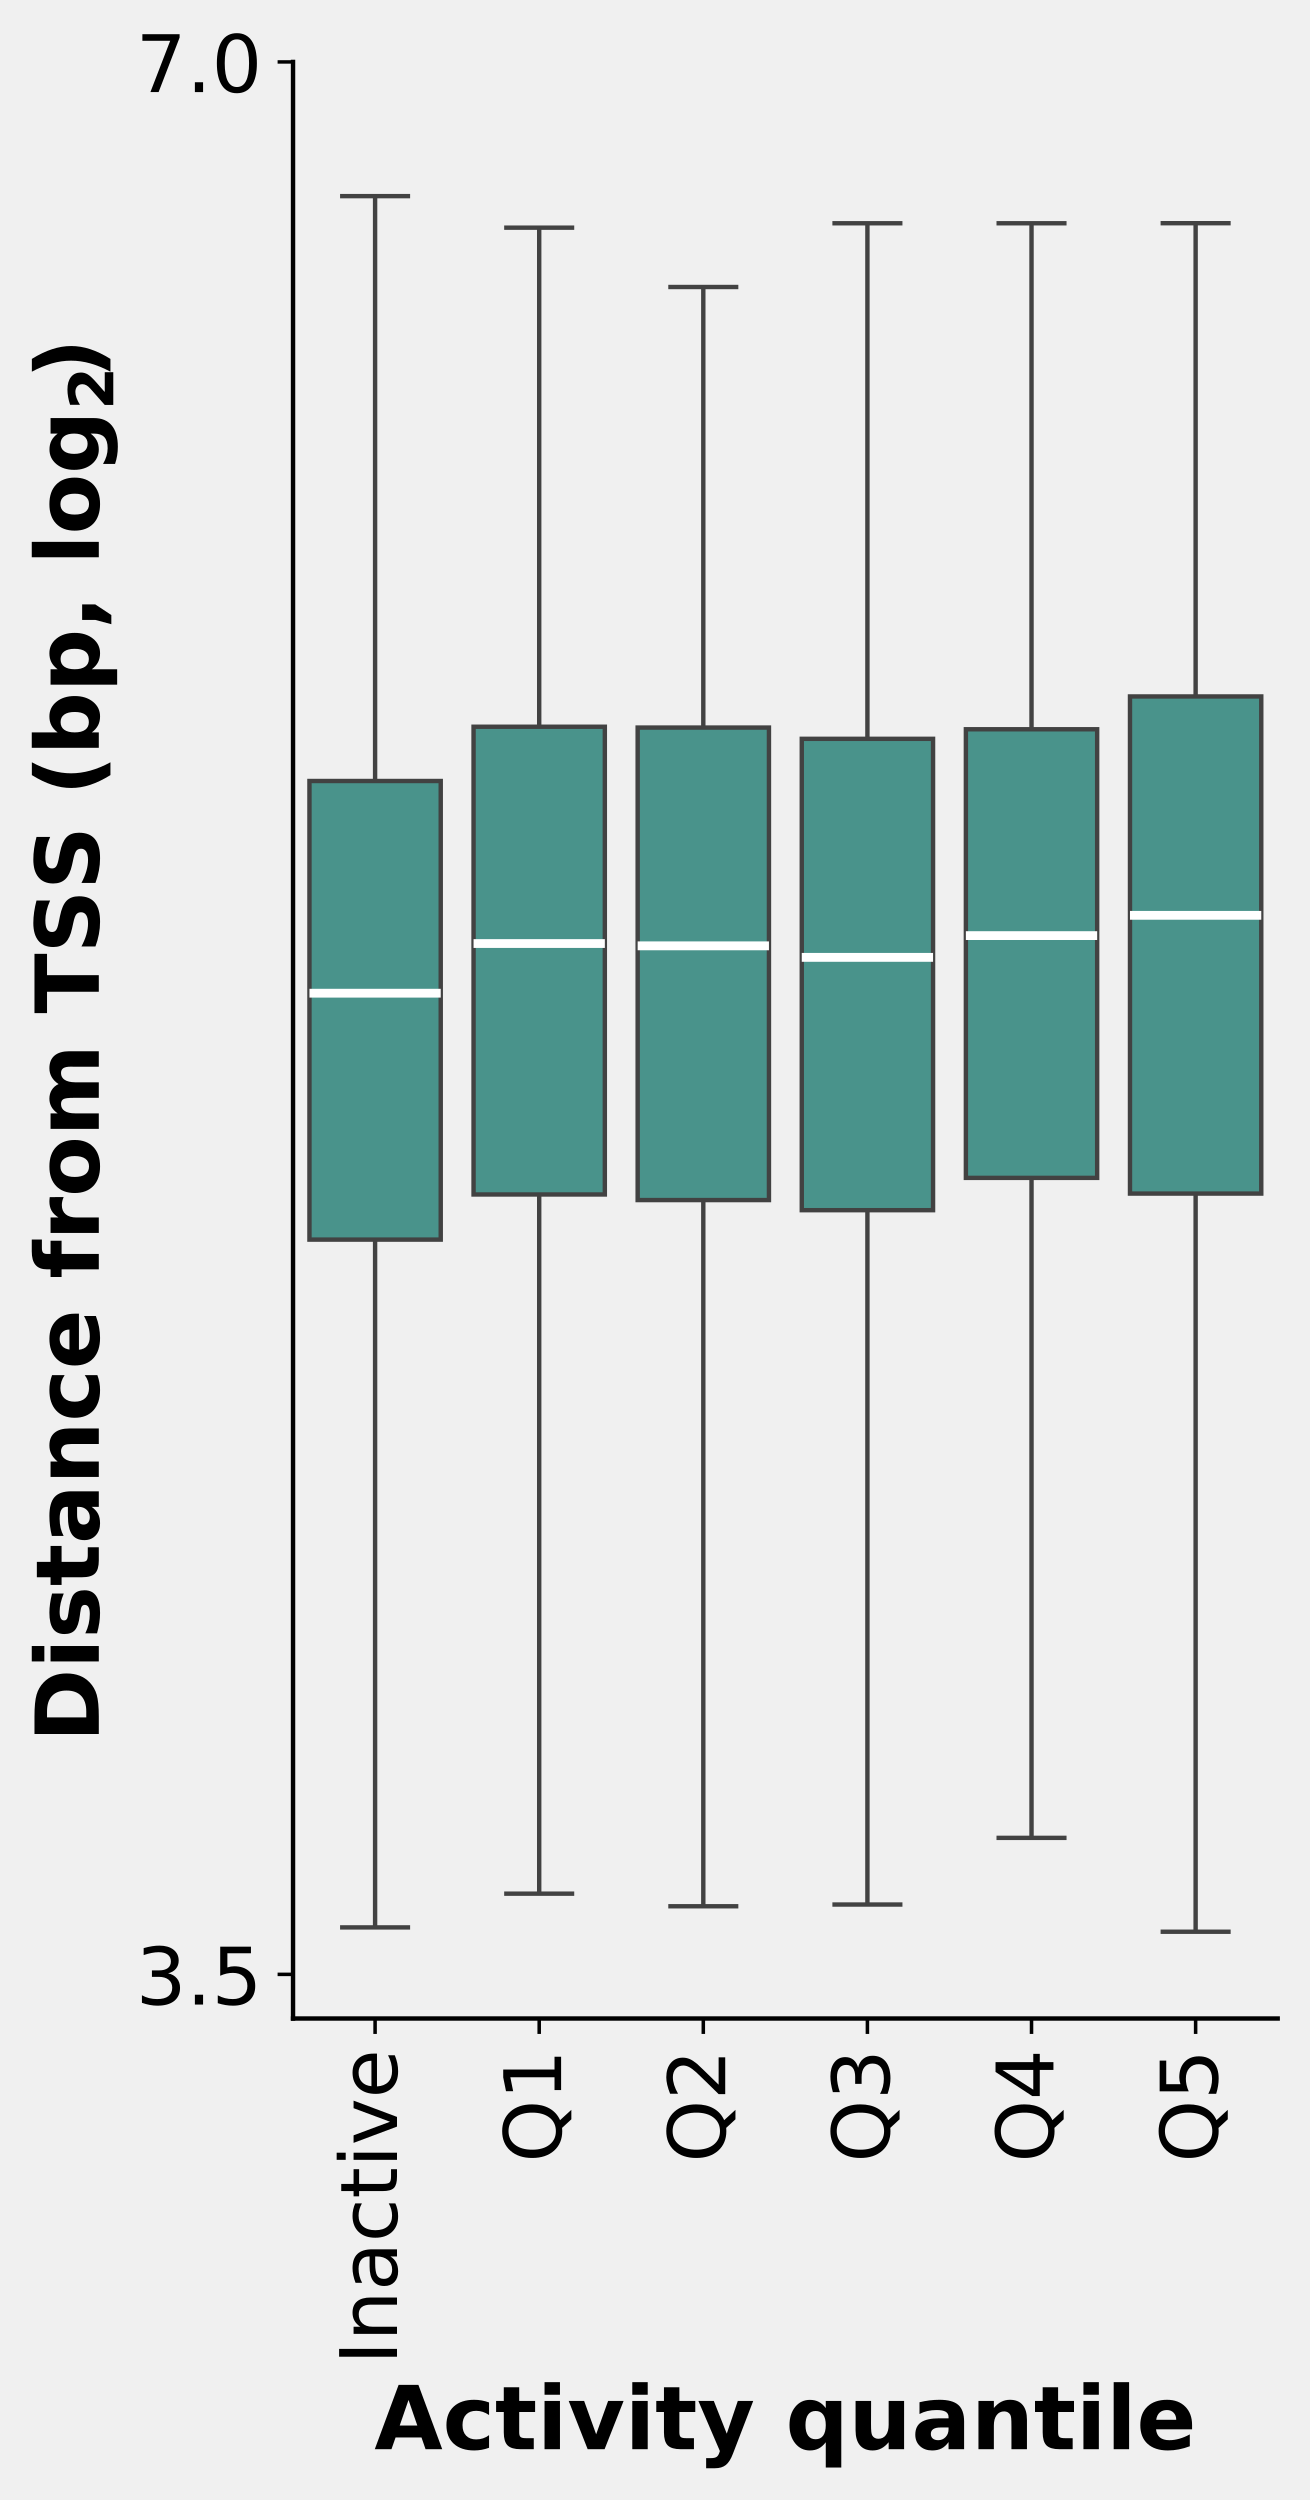
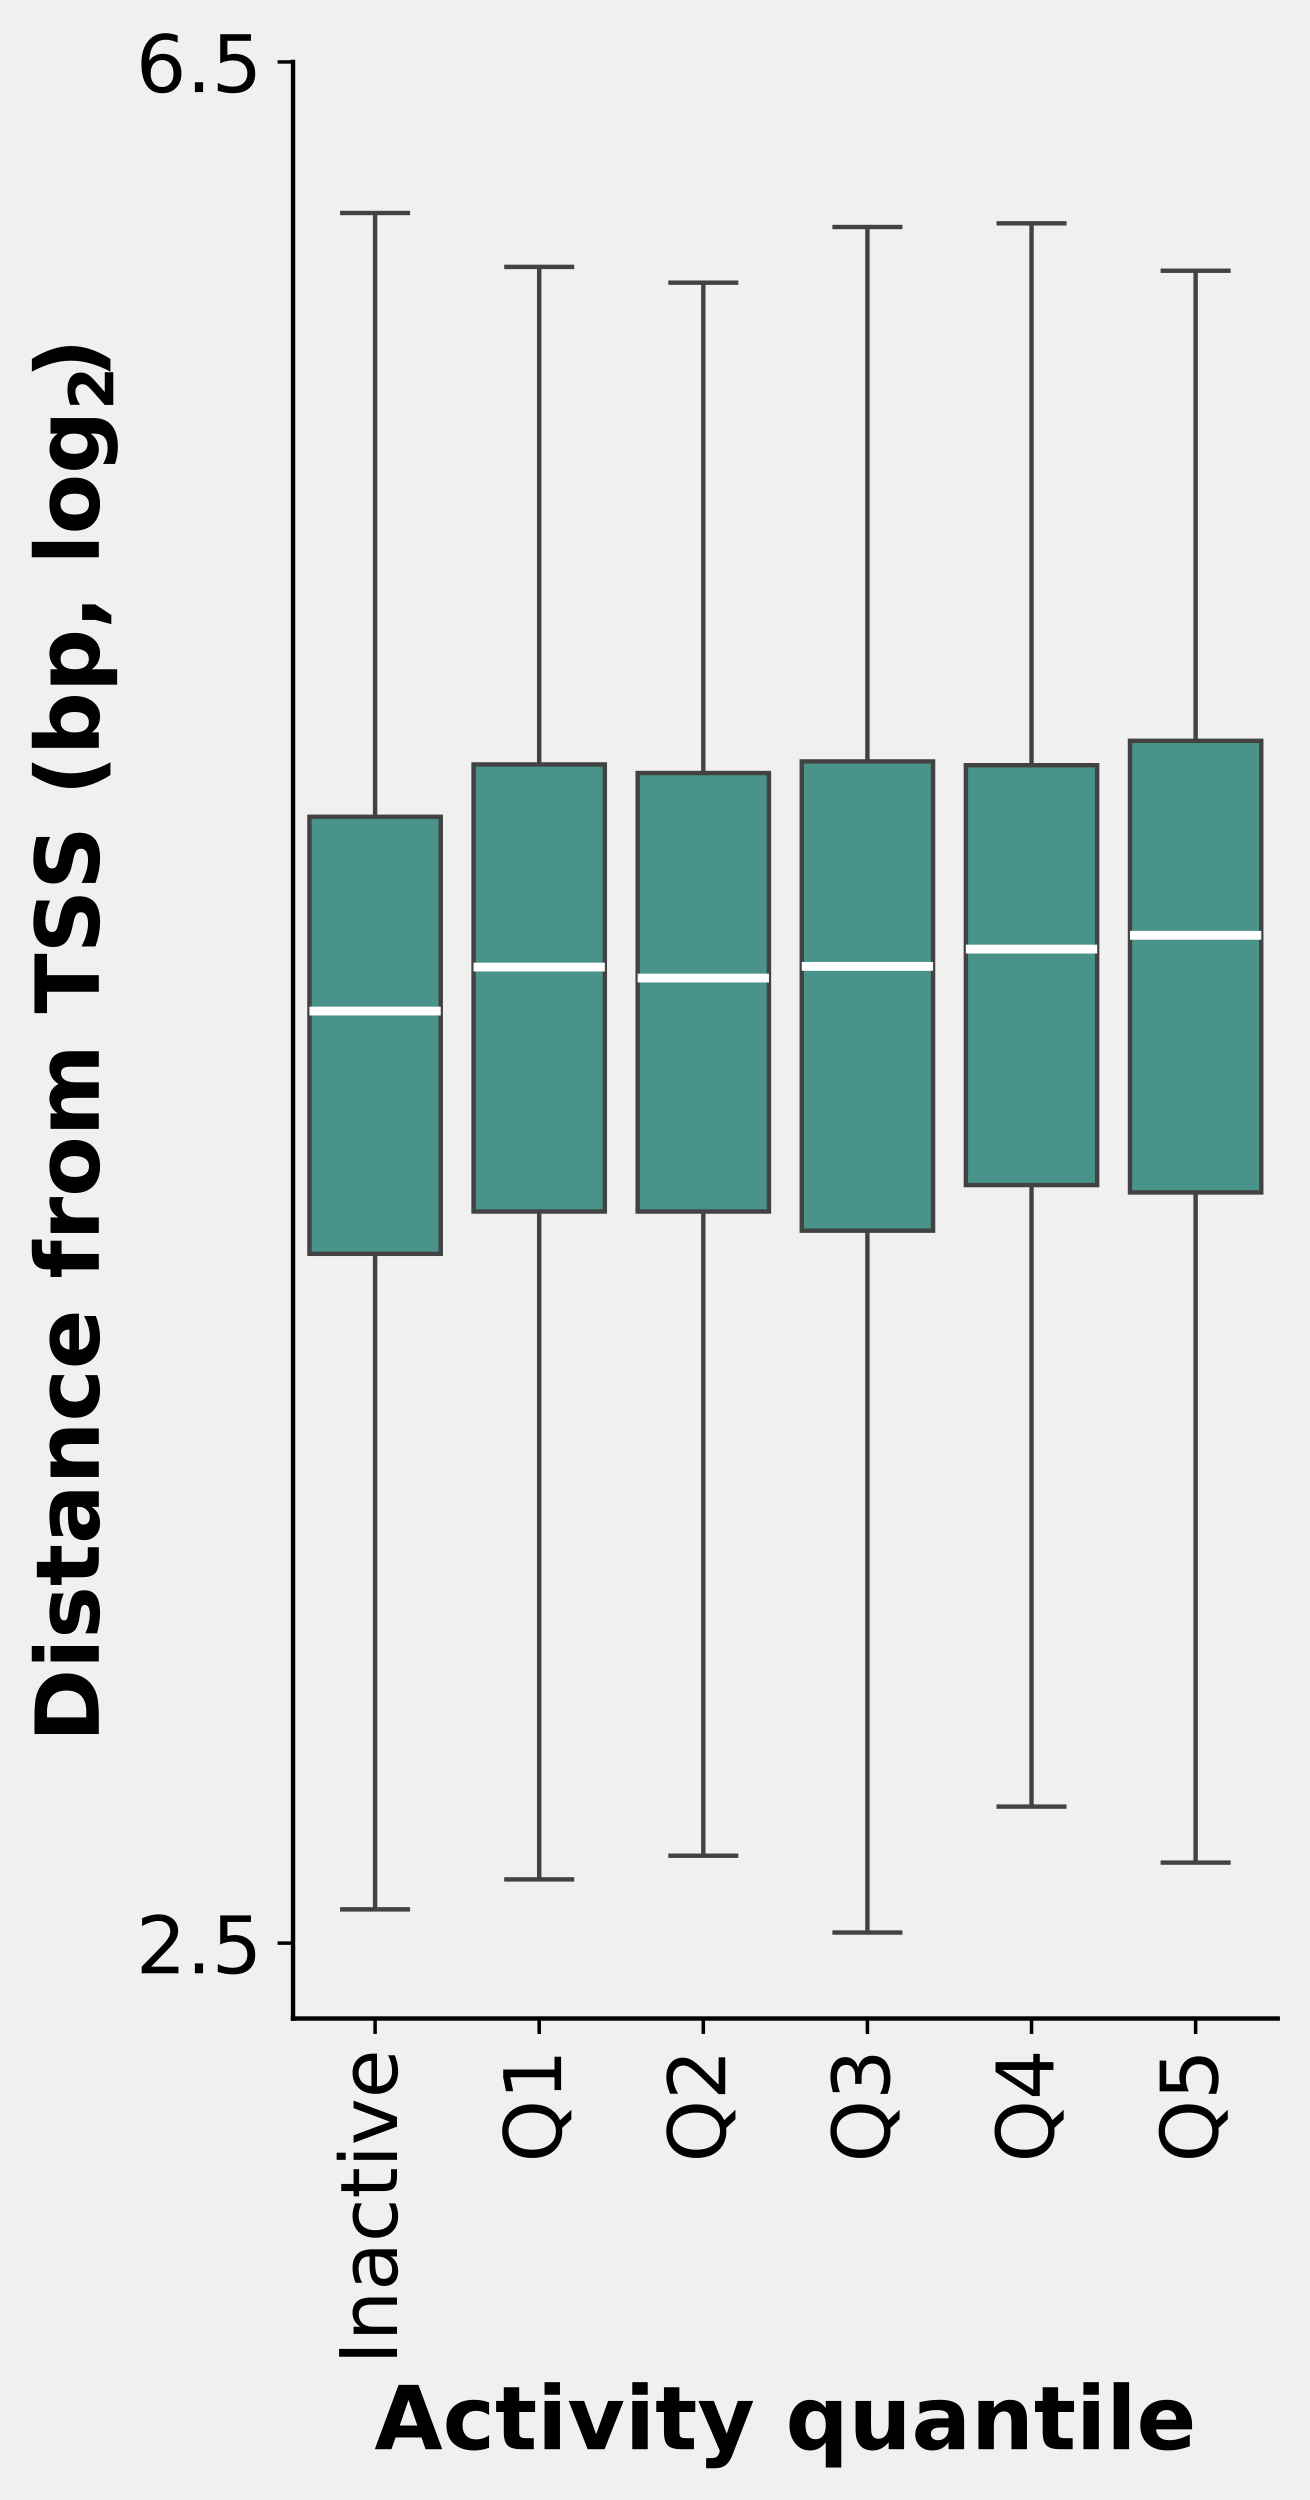
<svg xmlns="http://www.w3.org/2000/svg" xmlns:xlink="http://www.w3.org/1999/xlink" width="296.826pt" height="566.703pt" viewBox="0 0 296.826 566.703" version="1.1">
  <defs>
    <style type="text/css">*{stroke-linejoin: round; stroke-linecap: butt}</style>
  </defs>
  <g id="figure_1">
    <g id="patch_1">
      <path d="M 0 566.703  L 296.826 566.703  L 296.826 0  L 0 0  L 0 566.703  z " style="fill: none" />
    </g>
    <g id="axes_1">
      <g id="patch_2">
        <path d="M 66.426 457.559  L 289.626 457.559  L 289.626 14.039  L 66.426 14.039  L 66.426 457.559  z " style="fill: none" />
      </g>
      <g id="matplotlib.axis_1">
        <g id="xtick_1">
          <g id="line2d_1">
            <defs>
-               <path id="md33da54819" d="M 0 0  L 0 3.5  " style="stroke: #000000; stroke-width: 0.8" />
+               <path id="mb86704accc" d="M 0 0  L 0 3.5  " style="stroke: #000000; stroke-width: 0.8" />
            </defs>
            <g>
-               <use xlink:href="#md33da54819" x="85.026" y="457.559" style="stroke: #000000; stroke-width: 0.8" />
+               <use xlink:href="#mb86704accc" x="85.026" y="457.559" style="stroke: #000000; stroke-width: 0.8" />
            </g>
          </g>
          <g id="text_1">
            <g transform="translate(89.9925 535.9905) rotate(-90) scale(0.18 -0.18)">
              <defs>
                <path id="DejaVuSans-49" d="M 628 4666  L 1259 4666  L 1259 0  L 628 0  L 628 4666  z " transform="scale(0.015625)" />
                <path id="DejaVuSans-6e" d="M 3513 2113  L 3513 0  L 2938 0  L 2938 2094  Q 2938 2591 2744 2837  Q 2550 3084 2163 3084  Q 1697 3084 1428 2787  Q 1159 2491 1159 1978  L 1159 0  L 581 0  L 581 3500  L 1159 3500  L 1159 2956  Q 1366 3272 1645 3428  Q 1925 3584 2291 3584  Q 2894 3584 3203 3211  Q 3513 2838 3513 2113  z " transform="scale(0.015625)" />
                <path id="DejaVuSans-61" d="M 2194 1759  Q 1497 1759 1228 1600  Q 959 1441 959 1056  Q 959 750 1161 570  Q 1363 391 1709 391  Q 2188 391 2477 730  Q 2766 1069 2766 1631  L 2766 1759  L 2194 1759  z M 3341 1997  L 3341 0  L 2766 0  L 2766 531  Q 2569 213 2275 61  Q 1981 -91 1556 -91  Q 1019 -91 701 211  Q 384 513 384 1019  Q 384 1609 779 1909  Q 1175 2209 1959 2209  L 2766 2209  L 2766 2266  Q 2766 2663 2505 2880  Q 2244 3097 1772 3097  Q 1472 3097 1187 3025  Q 903 2953 641 2809  L 641 3341  Q 956 3463 1253 3523  Q 1550 3584 1831 3584  Q 2591 3584 2966 3190  Q 3341 2797 3341 1997  z " transform="scale(0.015625)" />
                <path id="DejaVuSans-63" d="M 3122 3366  L 3122 2828  Q 2878 2963 2633 3030  Q 2388 3097 2138 3097  Q 1578 3097 1268 2742  Q 959 2388 959 1747  Q 959 1106 1268 751  Q 1578 397 2138 397  Q 2388 397 2633 464  Q 2878 531 3122 666  L 3122 134  Q 2881 22 2623 -34  Q 2366 -91 2075 -91  Q 1284 -91 818 406  Q 353 903 353 1747  Q 353 2603 823 3093  Q 1294 3584 2113 3584  Q 2378 3584 2631 3529  Q 2884 3475 3122 3366  z " transform="scale(0.015625)" />
                <path id="DejaVuSans-74" d="M 1172 4494  L 1172 3500  L 2356 3500  L 2356 3053  L 1172 3053  L 1172 1153  Q 1172 725 1289 603  Q 1406 481 1766 481  L 2356 481  L 2356 0  L 1766 0  Q 1100 0 847 248  Q 594 497 594 1153  L 594 3053  L 172 3053  L 172 3500  L 594 3500  L 594 4494  L 1172 4494  z " transform="scale(0.015625)" />
                <path id="DejaVuSans-69" d="M 603 3500  L 1178 3500  L 1178 0  L 603 0  L 603 3500  z M 603 4863  L 1178 4863  L 1178 4134  L 603 4134  L 603 4863  z " transform="scale(0.015625)" />
                <path id="DejaVuSans-76" d="M 191 3500  L 800 3500  L 1894 563  L 2988 3500  L 3597 3500  L 2284 0  L 1503 0  L 191 3500  z " transform="scale(0.015625)" />
                <path id="DejaVuSans-65" d="M 3597 1894  L 3597 1613  L 953 1613  Q 991 1019 1311 708  Q 1631 397 2203 397  Q 2534 397 2845 478  Q 3156 559 3463 722  L 3463 178  Q 3153 47 2828 -22  Q 2503 -91 2169 -91  Q 1331 -91 842 396  Q 353 884 353 1716  Q 353 2575 817 3079  Q 1281 3584 2069 3584  Q 2775 3584 3186 3129  Q 3597 2675 3597 1894  z M 3022 2063  Q 3016 2534 2758 2815  Q 2500 3097 2075 3097  Q 1594 3097 1305 2825  Q 1016 2553 972 2059  L 3022 2063  z " transform="scale(0.015625)" />
              </defs>
              <use xlink:href="#DejaVuSans-49" />
              <use xlink:href="#DejaVuSans-6e" transform="translate(29.49219 0)" />
              <use xlink:href="#DejaVuSans-61" transform="translate(92.87109 0)" />
              <use xlink:href="#DejaVuSans-63" transform="translate(154.1504 0)" />
              <use xlink:href="#DejaVuSans-74" transform="translate(209.1309 0)" />
              <use xlink:href="#DejaVuSans-69" transform="translate(248.3398 0)" />
              <use xlink:href="#DejaVuSans-76" transform="translate(276.123 0)" />
              <use xlink:href="#DejaVuSans-65" transform="translate(335.3027 0)" />
            </g>
          </g>
        </g>
        <g id="xtick_2">
          <g id="line2d_2">
            <g>
-               <use xlink:href="#md33da54819" x="122.226" y="457.559" style="stroke: #000000; stroke-width: 0.8" />
+               <use xlink:href="#mb86704accc" x="122.226" y="457.559" style="stroke: #000000; stroke-width: 0.8" />
            </g>
          </g>
          <g id="text_2">
            <g transform="translate(127.1925 490.1805) rotate(-90) scale(0.18 -0.18)">
              <defs>
                <path id="DejaVuSans-51" d="M 2522 4238  Q 1834 4238 1429 3725  Q 1025 3213 1025 2328  Q 1025 1447 1429 934  Q 1834 422 2522 422  Q 3209 422 3611 934  Q 4013 1447 4013 2328  Q 4013 3213 3611 3725  Q 3209 4238 2522 4238  z M 3406 84  L 4238 -825  L 3475 -825  L 2784 -78  Q 2681 -84 2626 -87  Q 2572 -91 2522 -91  Q 1538 -91 948 567  Q 359 1225 359 2328  Q 359 3434 948 4092  Q 1538 4750 2522 4750  Q 3503 4750 4090 4092  Q 4678 3434 4678 2328  Q 4678 1516 4351 937  Q 4025 359 3406 84  z " transform="scale(0.015625)" />
                <path id="DejaVuSans-31" d="M 794 531  L 1825 531  L 1825 4091  L 703 3866  L 703 4441  L 1819 4666  L 2450 4666  L 2450 531  L 3481 531  L 3481 0  L 794 0  L 794 531  z " transform="scale(0.015625)" />
              </defs>
              <use xlink:href="#DejaVuSans-51" />
              <use xlink:href="#DejaVuSans-31" transform="translate(78.71094 0)" />
            </g>
          </g>
        </g>
        <g id="xtick_3">
          <g id="line2d_3">
            <g>
-               <use xlink:href="#md33da54819" x="159.426" y="457.559" style="stroke: #000000; stroke-width: 0.8" />
+               <use xlink:href="#mb86704accc" x="159.426" y="457.559" style="stroke: #000000; stroke-width: 0.8" />
            </g>
          </g>
          <g id="text_3">
            <g transform="translate(164.3925 490.1805) rotate(-90) scale(0.18 -0.18)">
              <defs>
                <path id="DejaVuSans-32" d="M 1228 531  L 3431 531  L 3431 0  L 469 0  L 469 531  Q 828 903 1448 1529  Q 2069 2156 2228 2338  Q 2531 2678 2651 2914  Q 2772 3150 2772 3378  Q 2772 3750 2511 3984  Q 2250 4219 1831 4219  Q 1534 4219 1204 4116  Q 875 4013 500 3803  L 500 4441  Q 881 4594 1212 4672  Q 1544 4750 1819 4750  Q 2544 4750 2975 4387  Q 3406 4025 3406 3419  Q 3406 3131 3298 2873  Q 3191 2616 2906 2266  Q 2828 2175 2409 1742  Q 1991 1309 1228 531  z " transform="scale(0.015625)" />
              </defs>
              <use xlink:href="#DejaVuSans-51" />
              <use xlink:href="#DejaVuSans-32" transform="translate(78.71094 0)" />
            </g>
          </g>
        </g>
        <g id="xtick_4">
          <g id="line2d_4">
            <g>
-               <use xlink:href="#md33da54819" x="196.626" y="457.559" style="stroke: #000000; stroke-width: 0.8" />
+               <use xlink:href="#mb86704accc" x="196.626" y="457.559" style="stroke: #000000; stroke-width: 0.8" />
            </g>
          </g>
          <g id="text_4">
            <g transform="translate(201.5925 490.1805) rotate(-90) scale(0.18 -0.18)">
              <defs>
                <path id="DejaVuSans-33" d="M 2597 2516  Q 3050 2419 3304 2112  Q 3559 1806 3559 1356  Q 3559 666 3084 287  Q 2609 -91 1734 -91  Q 1441 -91 1130 -33  Q 819 25 488 141  L 488 750  Q 750 597 1062 519  Q 1375 441 1716 441  Q 2309 441 2620 675  Q 2931 909 2931 1356  Q 2931 1769 2642 2001  Q 2353 2234 1838 2234  L 1294 2234  L 1294 2753  L 1863 2753  Q 2328 2753 2575 2939  Q 2822 3125 2822 3475  Q 2822 3834 2567 4026  Q 2313 4219 1838 4219  Q 1578 4219 1281 4162  Q 984 4106 628 3988  L 628 4550  Q 988 4650 1302 4700  Q 1616 4750 1894 4750  Q 2613 4750 3031 4423  Q 3450 4097 3450 3541  Q 3450 3153 3228 2886  Q 3006 2619 2597 2516  z " transform="scale(0.015625)" />
              </defs>
              <use xlink:href="#DejaVuSans-51" />
              <use xlink:href="#DejaVuSans-33" transform="translate(78.71094 0)" />
            </g>
          </g>
        </g>
        <g id="xtick_5">
          <g id="line2d_5">
            <g>
-               <use xlink:href="#md33da54819" x="233.826" y="457.559" style="stroke: #000000; stroke-width: 0.8" />
+               <use xlink:href="#mb86704accc" x="233.826" y="457.559" style="stroke: #000000; stroke-width: 0.8" />
            </g>
          </g>
          <g id="text_5">
            <g transform="translate(238.7925 490.1805) rotate(-90) scale(0.18 -0.18)">
              <defs>
                <path id="DejaVuSans-34" d="M 2419 4116  L 825 1625  L 2419 1625  L 2419 4116  z M 2253 4666  L 3047 4666  L 3047 1625  L 3713 1625  L 3713 1100  L 3047 1100  L 3047 0  L 2419 0  L 2419 1100  L 313 1100  L 313 1709  L 2253 4666  z " transform="scale(0.015625)" />
              </defs>
              <use xlink:href="#DejaVuSans-51" />
              <use xlink:href="#DejaVuSans-34" transform="translate(78.71094 0)" />
            </g>
          </g>
        </g>
        <g id="xtick_6">
          <g id="line2d_6">
            <g>
-               <use xlink:href="#md33da54819" x="271.026" y="457.559" style="stroke: #000000; stroke-width: 0.8" />
+               <use xlink:href="#mb86704accc" x="271.026" y="457.559" style="stroke: #000000; stroke-width: 0.8" />
            </g>
          </g>
          <g id="text_6">
            <g transform="translate(275.9925 490.1805) rotate(-90) scale(0.18 -0.18)">
              <defs>
                <path id="DejaVuSans-35" d="M 691 4666  L 3169 4666  L 3169 4134  L 1269 4134  L 1269 2991  Q 1406 3038 1543 3061  Q 1681 3084 1819 3084  Q 2600 3084 3056 2656  Q 3513 2228 3513 1497  Q 3513 744 3044 326  Q 2575 -91 1722 -91  Q 1428 -91 1123 -41  Q 819 9 494 109  L 494 744  Q 775 591 1075 516  Q 1375 441 1709 441  Q 2250 441 2565 725  Q 2881 1009 2881 1497  Q 2881 1984 2565 2268  Q 2250 2553 1709 2553  Q 1456 2553 1204 2497  Q 953 2441 691 2322  L 691 4666  z " transform="scale(0.015625)" />
              </defs>
              <use xlink:href="#DejaVuSans-51" />
              <use xlink:href="#DejaVuSans-35" transform="translate(78.71094 0)" />
            </g>
          </g>
        </g>
        <g id="text_7">
          <g transform="translate(84.86156 555.1873) scale(0.2 -0.2)">
            <defs>
              <path id="DejaVuSans-Bold-41" d="M 3419 850  L 1538 850  L 1241 0  L 31 0  L 1759 4666  L 3194 4666  L 4922 0  L 3713 0  L 3419 850  z M 1838 1716  L 3116 1716  L 2478 3572  L 1838 1716  z " transform="scale(0.015625)" />
              <path id="DejaVuSans-Bold-63" d="M 3366 3391  L 3366 2478  Q 3138 2634 2908 2709  Q 2678 2784 2431 2784  Q 1963 2784 1702 2511  Q 1441 2238 1441 1747  Q 1441 1256 1702 982  Q 1963 709 2431 709  Q 2694 709 2930 787  Q 3166 866 3366 1019  L 3366 103  Q 3103 6 2833 -42  Q 2563 -91 2291 -91  Q 1344 -91 809 395  Q 275 881 275 1747  Q 275 2613 809 3098  Q 1344 3584 2291 3584  Q 2566 3584 2833 3536  Q 3100 3488 3366 3391  z " transform="scale(0.015625)" />
              <path id="DejaVuSans-Bold-74" d="M 1759 4494  L 1759 3500  L 2913 3500  L 2913 2700  L 1759 2700  L 1759 1216  Q 1759 972 1856 886  Q 1953 800 2241 800  L 2816 800  L 2816 0  L 1856 0  Q 1194 0 917 276  Q 641 553 641 1216  L 641 2700  L 84 2700  L 84 3500  L 641 3500  L 641 4494  L 1759 4494  z " transform="scale(0.015625)" />
              <path id="DejaVuSans-Bold-69" d="M 538 3500  L 1656 3500  L 1656 0  L 538 0  L 538 3500  z M 538 4863  L 1656 4863  L 1656 3950  L 538 3950  L 538 4863  z " transform="scale(0.015625)" />
              <path id="DejaVuSans-Bold-76" d="M 97 3500  L 1216 3500  L 2088 1081  L 2956 3500  L 4078 3500  L 2700 0  L 1472 0  L 97 3500  z " transform="scale(0.015625)" />
              <path id="DejaVuSans-Bold-79" d="M 78 3500  L 1197 3500  L 2138 1125  L 2938 3500  L 4056 3500  L 2584 -331  Q 2363 -916 2067 -1148  Q 1772 -1381 1288 -1381  L 641 -1381  L 641 -647  L 991 -647  Q 1275 -647 1404 -556  Q 1534 -466 1606 -231  L 1638 -134  L 78 3500  z " transform="scale(0.015625)" />
              <path id="DejaVuSans-Bold-20" transform="scale(0.015625)" />
              <path id="DejaVuSans-Bold-71" d="M 2181 2772  Q 1825 2772 1636 2509  Q 1447 2247 1447 1747  Q 1447 1247 1636 984  Q 1825 722 2181 722  Q 2541 722 2730 984  Q 2919 1247 2919 1747  Q 2919 2247 2730 2509  Q 2541 2772 2181 2772  z M 2919 506  Q 2688 197 2409 53  Q 2131 -91 1766 -91  Q 1119 -91 703 423  Q 288 938 288 1747  Q 288 2556 703 3067  Q 1119 3578 1766 3578  Q 2131 3578 2409 3434  Q 2688 3291 2919 2981  L 2919 3500  L 4044 3500  L 4044 -1331  L 2919 -1331  L 2919 506  z " transform="scale(0.015625)" />
              <path id="DejaVuSans-Bold-75" d="M 500 1363  L 500 3500  L 1625 3500  L 1625 3150  Q 1625 2866 1622 2436  Q 1619 2006 1619 1863  Q 1619 1441 1641 1255  Q 1663 1069 1716 984  Q 1784 875 1895 815  Q 2006 756 2150 756  Q 2500 756 2700 1025  Q 2900 1294 2900 1772  L 2900 3500  L 4019 3500  L 4019 0  L 2900 0  L 2900 506  Q 2647 200 2364 54  Q 2081 -91 1741 -91  Q 1134 -91 817 281  Q 500 653 500 1363  z " transform="scale(0.015625)" />
              <path id="DejaVuSans-Bold-61" d="M 2106 1575  Q 1756 1575 1579 1456  Q 1403 1338 1403 1106  Q 1403 894 1545 773  Q 1688 653 1941 653  Q 2256 653 2472 879  Q 2688 1106 2688 1447  L 2688 1575  L 2106 1575  z M 3816 1997  L 3816 0  L 2688 0  L 2688 519  Q 2463 200 2181 54  Q 1900 -91 1497 -91  Q 953 -91 614 226  Q 275 544 275 1050  Q 275 1666 698 1953  Q 1122 2241 2028 2241  L 2688 2241  L 2688 2328  Q 2688 2594 2478 2717  Q 2269 2841 1825 2841  Q 1466 2841 1156 2769  Q 847 2697 581 2553  L 581 3406  Q 941 3494 1303 3539  Q 1666 3584 2028 3584  Q 2975 3584 3395 3211  Q 3816 2838 3816 1997  z " transform="scale(0.015625)" />
              <path id="DejaVuSans-Bold-6e" d="M 4056 2131  L 4056 0  L 2931 0  L 2931 347  L 2931 1631  Q 2931 2084 2911 2256  Q 2891 2428 2841 2509  Q 2775 2619 2662 2680  Q 2550 2741 2406 2741  Q 2056 2741 1856 2470  Q 1656 2200 1656 1722  L 1656 0  L 538 0  L 538 3500  L 1656 3500  L 1656 2988  Q 1909 3294 2193 3439  Q 2478 3584 2822 3584  Q 3428 3584 3742 3212  Q 4056 2841 4056 2131  z " transform="scale(0.015625)" />
              <path id="DejaVuSans-Bold-6c" d="M 538 4863  L 1656 4863  L 1656 0  L 538 0  L 538 4863  z " transform="scale(0.015625)" />
              <path id="DejaVuSans-Bold-65" d="M 4031 1759  L 4031 1441  L 1416 1441  Q 1456 1047 1700 850  Q 1944 653 2381 653  Q 2734 653 3104 758  Q 3475 863 3866 1075  L 3866 213  Q 3469 63 3072 -14  Q 2675 -91 2278 -91  Q 1328 -91 801 392  Q 275 875 275 1747  Q 275 2603 792 3093  Q 1309 3584 2216 3584  Q 3041 3584 3536 3087  Q 4031 2591 4031 1759  z M 2881 2131  Q 2881 2450 2695 2645  Q 2509 2841 2209 2841  Q 1884 2841 1681 2658  Q 1478 2475 1428 2131  L 2881 2131  z " transform="scale(0.015625)" />
            </defs>
            <use xlink:href="#DejaVuSans-Bold-41" />
            <use xlink:href="#DejaVuSans-Bold-63" transform="translate(77.39258 0)" />
            <use xlink:href="#DejaVuSans-Bold-74" transform="translate(136.6699 0)" />
            <use xlink:href="#DejaVuSans-Bold-69" transform="translate(184.4727 0)" />
            <use xlink:href="#DejaVuSans-Bold-76" transform="translate(218.75 0)" />
            <use xlink:href="#DejaVuSans-Bold-69" transform="translate(283.9355 0)" />
            <use xlink:href="#DejaVuSans-Bold-74" transform="translate(318.2129 0)" />
            <use xlink:href="#DejaVuSans-Bold-79" transform="translate(366.0156 0)" />
            <use xlink:href="#DejaVuSans-Bold-20" transform="translate(431.2012 0)" />
            <use xlink:href="#DejaVuSans-Bold-71" transform="translate(466.0156 0)" />
            <use xlink:href="#DejaVuSans-Bold-75" transform="translate(537.5977 0)" />
            <use xlink:href="#DejaVuSans-Bold-61" transform="translate(608.7891 0)" />
            <use xlink:href="#DejaVuSans-Bold-6e" transform="translate(676.2695 0)" />
            <use xlink:href="#DejaVuSans-Bold-74" transform="translate(747.4609 0)" />
            <use xlink:href="#DejaVuSans-Bold-69" transform="translate(795.2637 0)" />
            <use xlink:href="#DejaVuSans-Bold-6c" transform="translate(829.541 0)" />
            <use xlink:href="#DejaVuSans-Bold-65" transform="translate(863.8184 0)" />
          </g>
        </g>
      </g>
      <g id="matplotlib.axis_2">
        <g id="ytick_1">
          <g id="line2d_7">
            <defs>
-               <path id="mb3992d52eb" d="M 0 0  L -3.5 0  " style="stroke: #000000; stroke-width: 0.8" />
+               <path id="mba8273a990" d="M 0 0  L -3.5 0  " style="stroke: #000000; stroke-width: 0.8" />
            </defs>
            <g>
-               <use xlink:href="#mb3992d52eb" x="66.426" y="447.557" style="stroke: #000000; stroke-width: 0.8" />
+               <use xlink:href="#mba8273a990" x="66.426" y="440.462" style="stroke: #000000; stroke-width: 0.8" />
            </g>
          </g>
          <g id="text_8">
-             <g transform="translate(30.8 454.3952) scale(0.18 -0.18)">
+             <g transform="translate(30.8 447.3005) scale(0.18 -0.18)">
              <defs>
                <path id="DejaVuSans-2e" d="M 684 794  L 1344 794  L 1344 0  L 684 0  L 684 794  z " transform="scale(0.015625)" />
              </defs>
-               <use xlink:href="#DejaVuSans-33" />
+               <use xlink:href="#DejaVuSans-32" />
              <use xlink:href="#DejaVuSans-2e" transform="translate(63.62305 0)" />
              <use xlink:href="#DejaVuSans-35" transform="translate(95.41016 0)" />
            </g>
          </g>
        </g>
        <g id="ytick_2">
          <g id="line2d_8">
            <g>
-               <use xlink:href="#mb3992d52eb" x="66.426" y="14.039" style="stroke: #000000; stroke-width: 0.8" />
+               <use xlink:href="#mba8273a990" x="66.426" y="14.039" style="stroke: #000000; stroke-width: 0.8" />
            </g>
          </g>
          <g id="text_9">
            <g transform="translate(30.8 20.87719) scale(0.18 -0.18)">
              <defs>
-                 <path id="DejaVuSans-37" d="M 525 4666  L 3525 4666  L 3525 4397  L 1831 0  L 1172 0  L 2766 4134  L 525 4134  L 525 4666  z " transform="scale(0.015625)" />
-                 <path id="DejaVuSans-30" d="M 2034 4250  Q 1547 4250 1301 3770  Q 1056 3291 1056 2328  Q 1056 1369 1301 889  Q 1547 409 2034 409  Q 2525 409 2770 889  Q 3016 1369 3016 2328  Q 3016 3291 2770 3770  Q 2525 4250 2034 4250  z M 2034 4750  Q 2819 4750 3233 4129  Q 3647 3509 3647 2328  Q 3647 1150 3233 529  Q 2819 -91 2034 -91  Q 1250 -91 836 529  Q 422 1150 422 2328  Q 422 3509 836 4129  Q 1250 4750 2034 4750  z " transform="scale(0.015625)" />
-               </defs>
-               <use xlink:href="#DejaVuSans-37" />
+                 <path id="DejaVuSans-36" d="M 2113 2584  Q 1688 2584 1439 2293  Q 1191 2003 1191 1497  Q 1191 994 1439 701  Q 1688 409 2113 409  Q 2538 409 2786 701  Q 3034 994 3034 1497  Q 3034 2003 2786 2293  Q 2538 2584 2113 2584  z M 3366 4563  L 3366 3988  Q 3128 4100 2886 4159  Q 2644 4219 2406 4219  Q 1781 4219 1451 3797  Q 1122 3375 1075 2522  Q 1259 2794 1537 2939  Q 1816 3084 2150 3084  Q 2853 3084 3261 2657  Q 3669 2231 3669 1497  Q 3669 778 3244 343  Q 2819 -91 2113 -91  Q 1303 -91 875 529  Q 447 1150 447 2328  Q 447 3434 972 4092  Q 1497 4750 2381 4750  Q 2619 4750 2861 4703  Q 3103 4656 3366 4563  z " transform="scale(0.015625)" />
+               </defs>
+               <use xlink:href="#DejaVuSans-36" />
              <use xlink:href="#DejaVuSans-2e" transform="translate(63.62305 0)" />
-               <use xlink:href="#DejaVuSans-30" transform="translate(95.41016 0)" />
+               <use xlink:href="#DejaVuSans-35" transform="translate(95.41016 0)" />
            </g>
          </g>
        </g>
        <g id="text_10">
          <g transform="translate(22.4 394.8986) rotate(-90) scale(0.2 -0.2)">
            <defs>
              <path id="DejaVuSans-Bold-44" d="M 1791 3756  L 1791 909  L 2222 909  Q 2959 909 3348 1275  Q 3738 1641 3738 2338  Q 3738 3031 3350 3393  Q 2963 3756 2222 3756  L 1791 3756  z M 588 4666  L 1856 4666  Q 2919 4666 3439 4514  Q 3959 4363 4331 4000  Q 4659 3684 4818 3271  Q 4978 2859 4978 2338  Q 4978 1809 4818 1395  Q 4659 981 4331 666  Q 3956 303 3431 151  Q 2906 0 1856 0  L 588 0  L 588 4666  z " transform="scale(0.015625)" />
              <path id="DejaVuSans-Bold-73" d="M 3272 3391  L 3272 2541  Q 2913 2691 2578 2766  Q 2244 2841 1947 2841  Q 1628 2841 1473 2761  Q 1319 2681 1319 2516  Q 1319 2381 1436 2309  Q 1553 2238 1856 2203  L 2053 2175  Q 2913 2066 3209 1816  Q 3506 1566 3506 1031  Q 3506 472 3093 190  Q 2681 -91 1863 -91  Q 1516 -91 1145 -36  Q 775 19 384 128  L 384 978  Q 719 816 1070 734  Q 1422 653 1784 653  Q 2113 653 2278 743  Q 2444 834 2444 1013  Q 2444 1163 2330 1236  Q 2216 1309 1875 1350  L 1678 1375  Q 931 1469 631 1722  Q 331 1975 331 2491  Q 331 3047 712 3315  Q 1094 3584 1881 3584  Q 2191 3584 2531 3537  Q 2872 3491 3272 3391  z " transform="scale(0.015625)" />
              <path id="DejaVuSans-Bold-66" d="M 2841 4863  L 2841 4128  L 2222 4128  Q 1984 4128 1890 4042  Q 1797 3956 1797 3744  L 1797 3500  L 2753 3500  L 2753 2700  L 1797 2700  L 1797 0  L 678 0  L 678 2700  L 122 2700  L 122 3500  L 678 3500  L 678 3744  Q 678 4316 997 4589  Q 1316 4863 1984 4863  L 2841 4863  z " transform="scale(0.015625)" />
              <path id="DejaVuSans-Bold-72" d="M 3138 2547  Q 2991 2616 2845 2648  Q 2700 2681 2553 2681  Q 2122 2681 1889 2404  Q 1656 2128 1656 1613  L 1656 0  L 538 0  L 538 3500  L 1656 3500  L 1656 2925  Q 1872 3269 2151 3426  Q 2431 3584 2822 3584  Q 2878 3584 2943 3579  Q 3009 3575 3134 3559  L 3138 2547  z " transform="scale(0.015625)" />
              <path id="DejaVuSans-Bold-6f" d="M 2203 2784  Q 1831 2784 1636 2517  Q 1441 2250 1441 1747  Q 1441 1244 1636 976  Q 1831 709 2203 709  Q 2569 709 2762 976  Q 2956 1244 2956 1747  Q 2956 2250 2762 2517  Q 2569 2784 2203 2784  z M 2203 3584  Q 3106 3584 3614 3096  Q 4122 2609 4122 1747  Q 4122 884 3614 396  Q 3106 -91 2203 -91  Q 1297 -91 786 396  Q 275 884 275 1747  Q 275 2609 786 3096  Q 1297 3584 2203 3584  z " transform="scale(0.015625)" />
              <path id="DejaVuSans-Bold-6d" d="M 3781 2919  Q 3994 3244 4286 3414  Q 4578 3584 4928 3584  Q 5531 3584 5847 3212  Q 6163 2841 6163 2131  L 6163 0  L 5038 0  L 5038 1825  Q 5041 1866 5042 1909  Q 5044 1953 5044 2034  Q 5044 2406 4934 2573  Q 4825 2741 4581 2741  Q 4263 2741 4089 2478  Q 3916 2216 3909 1719  L 3909 0  L 2784 0  L 2784 1825  Q 2784 2406 2684 2573  Q 2584 2741 2328 2741  Q 2006 2741 1831 2477  Q 1656 2213 1656 1722  L 1656 0  L 531 0  L 531 3500  L 1656 3500  L 1656 2988  Q 1863 3284 2130 3434  Q 2397 3584 2719 3584  Q 3081 3584 3359 3409  Q 3638 3234 3781 2919  z " transform="scale(0.015625)" />
              <path id="DejaVuSans-Bold-54" d="M 31 4666  L 4331 4666  L 4331 3756  L 2784 3756  L 2784 0  L 1581 0  L 1581 3756  L 31 3756  L 31 4666  z " transform="scale(0.015625)" />
              <path id="DejaVuSans-Bold-53" d="M 3834 4519  L 3834 3531  Q 3450 3703 3084 3790  Q 2719 3878 2394 3878  Q 1963 3878 1756 3759  Q 1550 3641 1550 3391  Q 1550 3203 1689 3098  Q 1828 2994 2194 2919  L 2706 2816  Q 3484 2659 3812 2340  Q 4141 2022 4141 1434  Q 4141 663 3683 286  Q 3225 -91 2284 -91  Q 1841 -91 1394 -6  Q 947 78 500 244  L 500 1259  Q 947 1022 1364 901  Q 1781 781 2169 781  Q 2563 781 2772 912  Q 2981 1044 2981 1288  Q 2981 1506 2839 1625  Q 2697 1744 2272 1838  L 1806 1941  Q 1106 2091 782 2419  Q 459 2747 459 3303  Q 459 4000 909 4375  Q 1359 4750 2203 4750  Q 2588 4750 2994 4692  Q 3400 4634 3834 4519  z " transform="scale(0.015625)" />
              <path id="DejaVuSans-Bold-28" d="M 2413 -844  L 1484 -844  Q 1006 -72 778 623  Q 550 1319 550 2003  Q 550 2688 779 3389  Q 1009 4091 1484 4856  L 2413 4856  Q 2013 4116 1813 3408  Q 1613 2700 1613 2009  Q 1613 1319 1811 609  Q 2009 -100 2413 -844  z " transform="scale(0.015625)" />
              <path id="DejaVuSans-Bold-62" d="M 2400 722  Q 2759 722 2948 984  Q 3138 1247 3138 1747  Q 3138 2247 2948 2509  Q 2759 2772 2400 2772  Q 2041 2772 1848 2508  Q 1656 2244 1656 1747  Q 1656 1250 1848 986  Q 2041 722 2400 722  z M 1656 2988  Q 1888 3294 2169 3439  Q 2450 3584 2816 3584  Q 3463 3584 3878 3070  Q 4294 2556 4294 1747  Q 4294 938 3878 423  Q 3463 -91 2816 -91  Q 2450 -91 2169 54  Q 1888 200 1656 506  L 1656 0  L 538 0  L 538 4863  L 1656 4863  L 1656 2988  z " transform="scale(0.015625)" />
              <path id="DejaVuSans-Bold-70" d="M 1656 506  L 1656 -1331  L 538 -1331  L 538 3500  L 1656 3500  L 1656 2988  Q 1888 3294 2169 3439  Q 2450 3584 2816 3584  Q 3463 3584 3878 3070  Q 4294 2556 4294 1747  Q 4294 938 3878 423  Q 3463 -91 2816 -91  Q 2450 -91 2169 54  Q 1888 200 1656 506  z M 2400 2772  Q 2041 2772 1848 2508  Q 1656 2244 1656 1747  Q 1656 1250 1848 986  Q 2041 722 2400 722  Q 2759 722 2948 984  Q 3138 1247 3138 1747  Q 3138 2247 2948 2509  Q 2759 2772 2400 2772  z " transform="scale(0.015625)" />
              <path id="DejaVuSans-Bold-2c" d="M 653 1209  L 1778 1209  L 1778 256  L 1006 -909  L 341 -909  L 653 256  L 653 1209  z " transform="scale(0.015625)" />
              <path id="DejaVuSans-Bold-67" d="M 2919 594  Q 2688 288 2409 144  Q 2131 0 1766 0  Q 1125 0 706 504  Q 288 1009 288 1791  Q 288 2575 706 3076  Q 1125 3578 1766 3578  Q 2131 3578 2409 3434  Q 2688 3291 2919 2981  L 2919 3500  L 4044 3500  L 4044 353  Q 4044 -491 3511 -936  Q 2978 -1381 1966 -1381  Q 1638 -1381 1331 -1331  Q 1025 -1281 716 -1178  L 716 -306  Q 1009 -475 1290 -558  Q 1572 -641 1856 -641  Q 2406 -641 2662 -400  Q 2919 -159 2919 353  L 2919 594  z M 2181 2772  Q 1834 2772 1640 2515  Q 1447 2259 1447 1791  Q 1447 1309 1634 1061  Q 1822 813 2181 813  Q 2531 813 2725 1069  Q 2919 1325 2919 1791  Q 2919 2259 2725 2515  Q 2531 2772 2181 2772  z " transform="scale(0.015625)" />
              <path id="DejaVuSans-Bold-32" d="M 1844 884  L 3897 884  L 3897 0  L 506 0  L 506 884  L 2209 2388  Q 2438 2594 2547 2791  Q 2656 2988 2656 3200  Q 2656 3528 2436 3728  Q 2216 3928 1850 3928  Q 1569 3928 1234 3808  Q 900 3688 519 3450  L 519 4475  Q 925 4609 1322 4679  Q 1719 4750 2100 4750  Q 2938 4750 3402 4381  Q 3866 4013 3866 3353  Q 3866 2972 3669 2642  Q 3472 2313 2841 1759  L 1844 884  z " transform="scale(0.015625)" />
              <path id="DejaVuSans-Bold-29" d="M 513 -844  Q 913 -100 1113 609  Q 1313 1319 1313 2009  Q 1313 2700 1113 3408  Q 913 4116 513 4856  L 1441 4856  Q 1916 4091 2145 3389  Q 2375 2688 2375 2003  Q 2375 1319 2147 623  Q 1919 -72 1441 -844  L 513 -844  z " transform="scale(0.015625)" />
            </defs>
            <use xlink:href="#DejaVuSans-Bold-44" transform="translate(0 0.015625)" />
            <use xlink:href="#DejaVuSans-Bold-69" transform="translate(83.00781 0.015625)" />
            <use xlink:href="#DejaVuSans-Bold-73" transform="translate(117.2852 0.015625)" />
            <use xlink:href="#DejaVuSans-Bold-74" transform="translate(176.8066 0.015625)" />
            <use xlink:href="#DejaVuSans-Bold-61" transform="translate(224.6094 0.015625)" />
            <use xlink:href="#DejaVuSans-Bold-6e" transform="translate(292.0898 0.015625)" />
            <use xlink:href="#DejaVuSans-Bold-63" transform="translate(363.2812 0.015625)" />
            <use xlink:href="#DejaVuSans-Bold-65" transform="translate(422.5586 0.015625)" />
            <use xlink:href="#DejaVuSans-Bold-20" transform="translate(490.3809 0.015625)" />
            <use xlink:href="#DejaVuSans-Bold-66" transform="translate(525.1953 0.015625)" />
            <use xlink:href="#DejaVuSans-Bold-72" transform="translate(568.7012 0.015625)" />
            <use xlink:href="#DejaVuSans-Bold-6f" transform="translate(618.0176 0.015625)" />
            <use xlink:href="#DejaVuSans-Bold-6d" transform="translate(686.7188 0.015625)" />
            <use xlink:href="#DejaVuSans-Bold-20" transform="translate(790.918 0.015625)" />
            <use xlink:href="#DejaVuSans-Bold-54" transform="translate(825.7324 0.015625)" />
            <use xlink:href="#DejaVuSans-Bold-53" transform="translate(893.9453 0.015625)" />
            <use xlink:href="#DejaVuSans-Bold-53" transform="translate(965.9668 0.015625)" />
            <use xlink:href="#DejaVuSans-Bold-20" transform="translate(1037.988 0.015625)" />
            <use xlink:href="#DejaVuSans-Bold-28" transform="translate(1072.803 0.015625)" />
            <use xlink:href="#DejaVuSans-Bold-62" transform="translate(1118.506 0.015625)" />
            <use xlink:href="#DejaVuSans-Bold-70" transform="translate(1190.088 0.015625)" />
            <use xlink:href="#DejaVuSans-Bold-2c" transform="translate(1261.67 0.015625)" />
            <use xlink:href="#DejaVuSans-Bold-20" transform="translate(1299.658 0.015625)" />
            <use xlink:href="#DejaVuSans-Bold-6c" transform="translate(1334.473 0.015625)" />
            <use xlink:href="#DejaVuSans-Bold-6f" transform="translate(1368.75 0.015625)" />
            <use xlink:href="#DejaVuSans-Bold-67" transform="translate(1437.451 0.015625)" />
            <use xlink:href="#DejaVuSans-Bold-32" transform="translate(1509.99 -16.39062) scale(0.7)" />
            <use xlink:href="#DejaVuSans-Bold-29" transform="translate(1545.195 0.015625)" />
          </g>
        </g>
      </g>
      <g id="patch_3">
-         <path d="M 70.146 280.997  L 99.906 280.997  L 99.906 177.037  L 70.146 177.037  L 70.146 280.997  z " clip-path="url(#p0cbb9e2304)" style="fill: #49938b; stroke: #424242; stroke-linejoin: miter" />
+         <path d="M 70.146 284.218  L 99.906 284.218  L 99.906 185.148  L 70.146 185.148  L 70.146 284.218  z " clip-path="url(#pe4eb17d386)" style="fill: #49938b; stroke: #424242; stroke-linejoin: miter" />
      </g>
      <g id="line2d_9">
-         <path d="M 85.026 280.997  L 85.026 436.901  " clip-path="url(#p0cbb9e2304)" style="fill: none; stroke: #424242" />
+         <path d="M 85.026 284.218  L 85.026 432.817  " clip-path="url(#pe4eb17d386)" style="fill: none; stroke: #424242" />
      </g>
      <g id="line2d_10">
-         <path d="M 85.026 177.037  L 85.026 44.46  " clip-path="url(#p0cbb9e2304)" style="fill: none; stroke: #424242" />
+         <path d="M 85.026 185.148  L 85.026 48.282  " clip-path="url(#pe4eb17d386)" style="fill: none; stroke: #424242" />
      </g>
      <g id="line2d_11">
-         <path d="M 77.586 436.901  L 92.466 436.901  " clip-path="url(#p0cbb9e2304)" style="fill: none; stroke: #424242; stroke-linecap: square" />
+         <path d="M 77.586 432.817  L 92.466 432.817  " clip-path="url(#pe4eb17d386)" style="fill: none; stroke: #424242; stroke-linecap: square" />
      </g>
      <g id="line2d_12">
-         <path d="M 77.586 44.46  L 92.466 44.46  " clip-path="url(#p0cbb9e2304)" style="fill: none; stroke: #424242; stroke-linecap: square" />
+         <path d="M 77.586 48.282  L 92.466 48.282  " clip-path="url(#pe4eb17d386)" style="fill: none; stroke: #424242; stroke-linecap: square" />
      </g>
      <g id="patch_4">
-         <path d="M 107.346 270.766  L 137.106 270.766  L 137.106 164.738  L 107.346 164.738  L 107.346 270.766  z " clip-path="url(#p0cbb9e2304)" style="fill: #49938b; stroke: #424242; stroke-linejoin: miter" />
+         <path d="M 107.346 274.631  L 137.106 274.631  L 137.106 173.282  L 107.346 173.282  L 107.346 274.631  z " clip-path="url(#pe4eb17d386)" style="fill: #49938b; stroke: #424242; stroke-linejoin: miter" />
      </g>
      <g id="line2d_13">
-         <path d="M 122.226 270.766  L 122.226 429.253  " clip-path="url(#p0cbb9e2304)" style="fill: none; stroke: #424242" />
+         <path d="M 122.226 274.631  L 122.226 426.019  " clip-path="url(#pe4eb17d386)" style="fill: none; stroke: #424242" />
      </g>
      <g id="line2d_14">
-         <path d="M 122.226 164.738  L 122.226 51.609  " clip-path="url(#p0cbb9e2304)" style="fill: none; stroke: #424242" />
+         <path d="M 122.226 173.282  L 122.226 60.503  " clip-path="url(#pe4eb17d386)" style="fill: none; stroke: #424242" />
      </g>
      <g id="line2d_15">
-         <path d="M 114.786 429.253  L 129.666 429.253  " clip-path="url(#p0cbb9e2304)" style="fill: none; stroke: #424242; stroke-linecap: square" />
+         <path d="M 114.786 426.019  L 129.666 426.019  " clip-path="url(#pe4eb17d386)" style="fill: none; stroke: #424242; stroke-linecap: square" />
      </g>
      <g id="line2d_16">
-         <path d="M 114.786 51.609  L 129.666 51.609  " clip-path="url(#p0cbb9e2304)" style="fill: none; stroke: #424242; stroke-linecap: square" />
+         <path d="M 114.786 60.503  L 129.666 60.503  " clip-path="url(#pe4eb17d386)" style="fill: none; stroke: #424242; stroke-linecap: square" />
      </g>
      <g id="patch_5">
-         <path d="M 144.546 272.034  L 174.306 272.034  L 174.306 164.926  L 144.546 164.926  L 144.546 272.034  z " clip-path="url(#p0cbb9e2304)" style="fill: #49938b; stroke: #424242; stroke-linejoin: miter" />
+         <path d="M 144.546 274.632  L 174.306 274.632  L 174.306 175.231  L 144.546 175.231  L 144.546 274.632  z " clip-path="url(#pe4eb17d386)" style="fill: #49938b; stroke: #424242; stroke-linejoin: miter" />
      </g>
      <g id="line2d_17">
-         <path d="M 159.426 272.034  L 159.426 432.112  " clip-path="url(#p0cbb9e2304)" style="fill: none; stroke: #424242" />
+         <path d="M 159.426 274.632  L 159.426 420.661  " clip-path="url(#pe4eb17d386)" style="fill: none; stroke: #424242" />
      </g>
      <g id="line2d_18">
-         <path d="M 159.426 164.926  L 159.426 65.056  " clip-path="url(#p0cbb9e2304)" style="fill: none; stroke: #424242" />
+         <path d="M 159.426 175.231  L 159.426 64.069  " clip-path="url(#pe4eb17d386)" style="fill: none; stroke: #424242" />
      </g>
      <g id="line2d_19">
-         <path d="M 151.986 432.112  L 166.866 432.112  " clip-path="url(#p0cbb9e2304)" style="fill: none; stroke: #424242; stroke-linecap: square" />
+         <path d="M 151.986 420.661  L 166.866 420.661  " clip-path="url(#pe4eb17d386)" style="fill: none; stroke: #424242; stroke-linecap: square" />
      </g>
      <g id="line2d_20">
-         <path d="M 151.986 65.056  L 166.866 65.056  " clip-path="url(#p0cbb9e2304)" style="fill: none; stroke: #424242; stroke-linecap: square" />
+         <path d="M 151.986 64.069  L 166.866 64.069  " clip-path="url(#pe4eb17d386)" style="fill: none; stroke: #424242; stroke-linecap: square" />
      </g>
      <g id="patch_6">
-         <path d="M 181.746 274.326  L 211.506 274.326  L 211.506 167.478  L 181.746 167.478  L 181.746 274.326  z " clip-path="url(#p0cbb9e2304)" style="fill: #49938b; stroke: #424242; stroke-linejoin: miter" />
+         <path d="M 181.746 278.97  L 211.506 278.97  L 211.506 172.604  L 181.746 172.604  L 181.746 278.97  z " clip-path="url(#pe4eb17d386)" style="fill: #49938b; stroke: #424242; stroke-linejoin: miter" />
      </g>
      <g id="line2d_21">
-         <path d="M 196.626 274.326  L 196.626 431.717  " clip-path="url(#p0cbb9e2304)" style="fill: none; stroke: #424242" />
+         <path d="M 196.626 278.97  L 196.626 438.069  " clip-path="url(#pe4eb17d386)" style="fill: none; stroke: #424242" />
      </g>
      <g id="line2d_22">
-         <path d="M 196.626 167.478  L 196.626 50.606  " clip-path="url(#p0cbb9e2304)" style="fill: none; stroke: #424242" />
+         <path d="M 196.626 172.604  L 196.626 51.457  " clip-path="url(#pe4eb17d386)" style="fill: none; stroke: #424242" />
      </g>
      <g id="line2d_23">
-         <path d="M 189.186 431.717  L 204.066 431.717  " clip-path="url(#p0cbb9e2304)" style="fill: none; stroke: #424242; stroke-linecap: square" />
+         <path d="M 189.186 438.069  L 204.066 438.069  " clip-path="url(#pe4eb17d386)" style="fill: none; stroke: #424242; stroke-linecap: square" />
      </g>
      <g id="line2d_24">
-         <path d="M 189.186 50.606  L 204.066 50.606  " clip-path="url(#p0cbb9e2304)" style="fill: none; stroke: #424242; stroke-linecap: square" />
+         <path d="M 189.186 51.457  L 204.066 51.457  " clip-path="url(#pe4eb17d386)" style="fill: none; stroke: #424242; stroke-linecap: square" />
      </g>
      <g id="patch_7">
-         <path d="M 218.946 267.003  L 248.706 267.003  L 248.706 165.311  L 218.946 165.311  L 218.946 267.003  z " clip-path="url(#p0cbb9e2304)" style="fill: #49938b; stroke: #424242; stroke-linejoin: miter" />
+         <path d="M 218.946 268.631  L 248.706 268.631  L 248.706 173.458  L 218.946 173.458  L 218.946 268.631  z " clip-path="url(#pe4eb17d386)" style="fill: #49938b; stroke: #424242; stroke-linejoin: miter" />
      </g>
      <g id="line2d_25">
-         <path d="M 233.826 267.003  L 233.826 416.614  " clip-path="url(#p0cbb9e2304)" style="fill: none; stroke: #424242" />
+         <path d="M 233.826 268.631  L 233.826 409.516  " clip-path="url(#pe4eb17d386)" style="fill: none; stroke: #424242" />
      </g>
      <g id="line2d_26">
-         <path d="M 233.826 165.311  L 233.826 50.606  " clip-path="url(#p0cbb9e2304)" style="fill: none; stroke: #424242" />
+         <path d="M 233.826 173.458  L 233.826 50.63  " clip-path="url(#pe4eb17d386)" style="fill: none; stroke: #424242" />
      </g>
      <g id="line2d_27">
-         <path d="M 226.386 416.614  L 241.266 416.614  " clip-path="url(#p0cbb9e2304)" style="fill: none; stroke: #424242; stroke-linecap: square" />
+         <path d="M 226.386 409.516  L 241.266 409.516  " clip-path="url(#pe4eb17d386)" style="fill: none; stroke: #424242; stroke-linecap: square" />
      </g>
      <g id="line2d_28">
-         <path d="M 226.386 50.606  L 241.266 50.606  " clip-path="url(#p0cbb9e2304)" style="fill: none; stroke: #424242; stroke-linecap: square" />
+         <path d="M 226.386 50.63  L 241.266 50.63  " clip-path="url(#pe4eb17d386)" style="fill: none; stroke: #424242; stroke-linecap: square" />
      </g>
      <g id="patch_8">
-         <path d="M 256.146 270.562  L 285.906 270.562  L 285.906 157.873  L 256.146 157.873  L 256.146 270.562  z " clip-path="url(#p0cbb9e2304)" style="fill: #49938b; stroke: #424242; stroke-linejoin: miter" />
+         <path d="M 256.146 270.304  L 285.906 270.304  L 285.906 167.928  L 256.146 167.928  L 256.146 270.304  z " clip-path="url(#pe4eb17d386)" style="fill: #49938b; stroke: #424242; stroke-linejoin: miter" />
      </g>
      <g id="line2d_29">
-         <path d="M 271.026 270.562  L 271.026 437.887  " clip-path="url(#p0cbb9e2304)" style="fill: none; stroke: #424242" />
+         <path d="M 271.026 270.304  L 271.026 422.214  " clip-path="url(#pe4eb17d386)" style="fill: none; stroke: #424242" />
      </g>
      <g id="line2d_30">
-         <path d="M 271.026 157.873  L 271.026 50.598  " clip-path="url(#p0cbb9e2304)" style="fill: none; stroke: #424242" />
+         <path d="M 271.026 167.928  L 271.026 61.365  " clip-path="url(#pe4eb17d386)" style="fill: none; stroke: #424242" />
      </g>
      <g id="line2d_31">
-         <path d="M 263.586 437.887  L 278.466 437.887  " clip-path="url(#p0cbb9e2304)" style="fill: none; stroke: #424242; stroke-linecap: square" />
+         <path d="M 263.586 422.214  L 278.466 422.214  " clip-path="url(#pe4eb17d386)" style="fill: none; stroke: #424242; stroke-linecap: square" />
      </g>
      <g id="line2d_32">
-         <path d="M 263.586 50.598  L 278.466 50.598  " clip-path="url(#p0cbb9e2304)" style="fill: none; stroke: #424242; stroke-linecap: square" />
+         <path d="M 263.586 61.365  L 278.466 61.365  " clip-path="url(#pe4eb17d386)" style="fill: none; stroke: #424242; stroke-linecap: square" />
      </g>
      <g id="line2d_33">
-         <path d="M 70.146 225.136  L 99.906 225.136  " clip-path="url(#p0cbb9e2304)" style="fill: none; stroke: #ffffff; stroke-width: 2" />
+         <path d="M 70.146 229.19  L 99.906 229.19  " clip-path="url(#pe4eb17d386)" style="fill: none; stroke: #ffffff; stroke-width: 2" />
      </g>
      <g id="line2d_34">
-         <path d="M 107.346 213.88  L 137.106 213.88  " clip-path="url(#p0cbb9e2304)" style="fill: none; stroke: #ffffff; stroke-width: 2" />
+         <path d="M 107.346 219.216  L 137.106 219.216  " clip-path="url(#pe4eb17d386)" style="fill: none; stroke: #ffffff; stroke-width: 2" />
      </g>
      <g id="line2d_35">
-         <path d="M 144.546 214.403  L 174.306 214.403  " clip-path="url(#p0cbb9e2304)" style="fill: none; stroke: #ffffff; stroke-width: 2" />
+         <path d="M 144.546 221.71  L 174.306 221.71  " clip-path="url(#pe4eb17d386)" style="fill: none; stroke: #ffffff; stroke-width: 2" />
      </g>
      <g id="line2d_36">
-         <path d="M 181.746 217.015  L 211.506 217.015  " clip-path="url(#p0cbb9e2304)" style="fill: none; stroke: #ffffff; stroke-width: 2" />
+         <path d="M 181.746 219.057  L 211.506 219.057  " clip-path="url(#pe4eb17d386)" style="fill: none; stroke: #ffffff; stroke-width: 2" />
      </g>
      <g id="line2d_37">
-         <path d="M 218.946 212.079  L 248.706 212.079  " clip-path="url(#p0cbb9e2304)" style="fill: none; stroke: #ffffff; stroke-width: 2" />
+         <path d="M 218.946 215.145  L 248.706 215.145  " clip-path="url(#pe4eb17d386)" style="fill: none; stroke: #ffffff; stroke-width: 2" />
      </g>
      <g id="line2d_38">
-         <path d="M 256.146 207.488  L 285.906 207.488  " clip-path="url(#p0cbb9e2304)" style="fill: none; stroke: #ffffff; stroke-width: 2" />
+         <path d="M 256.146 212.017  L 285.906 212.017  " clip-path="url(#pe4eb17d386)" style="fill: none; stroke: #ffffff; stroke-width: 2" />
      </g>
      <g id="patch_9">
        <path d="M 66.426 457.559  L 66.426 14.039  " style="fill: none; stroke: #000000; stroke-linejoin: miter; stroke-linecap: square" />
      </g>
      <g id="patch_10">
        <path d="M 66.426 457.559  L 289.626 457.559  " style="fill: none; stroke: #000000; stroke-linejoin: miter; stroke-linecap: square" />
      </g>
    </g>
  </g>
  <defs>
-     <clipPath id="p0cbb9e2304">
+     <clipPath id="pe4eb17d386">
      <rect x="66.426" y="14.039" width="223.2" height="443.52" />
    </clipPath>
  </defs>
</svg>
